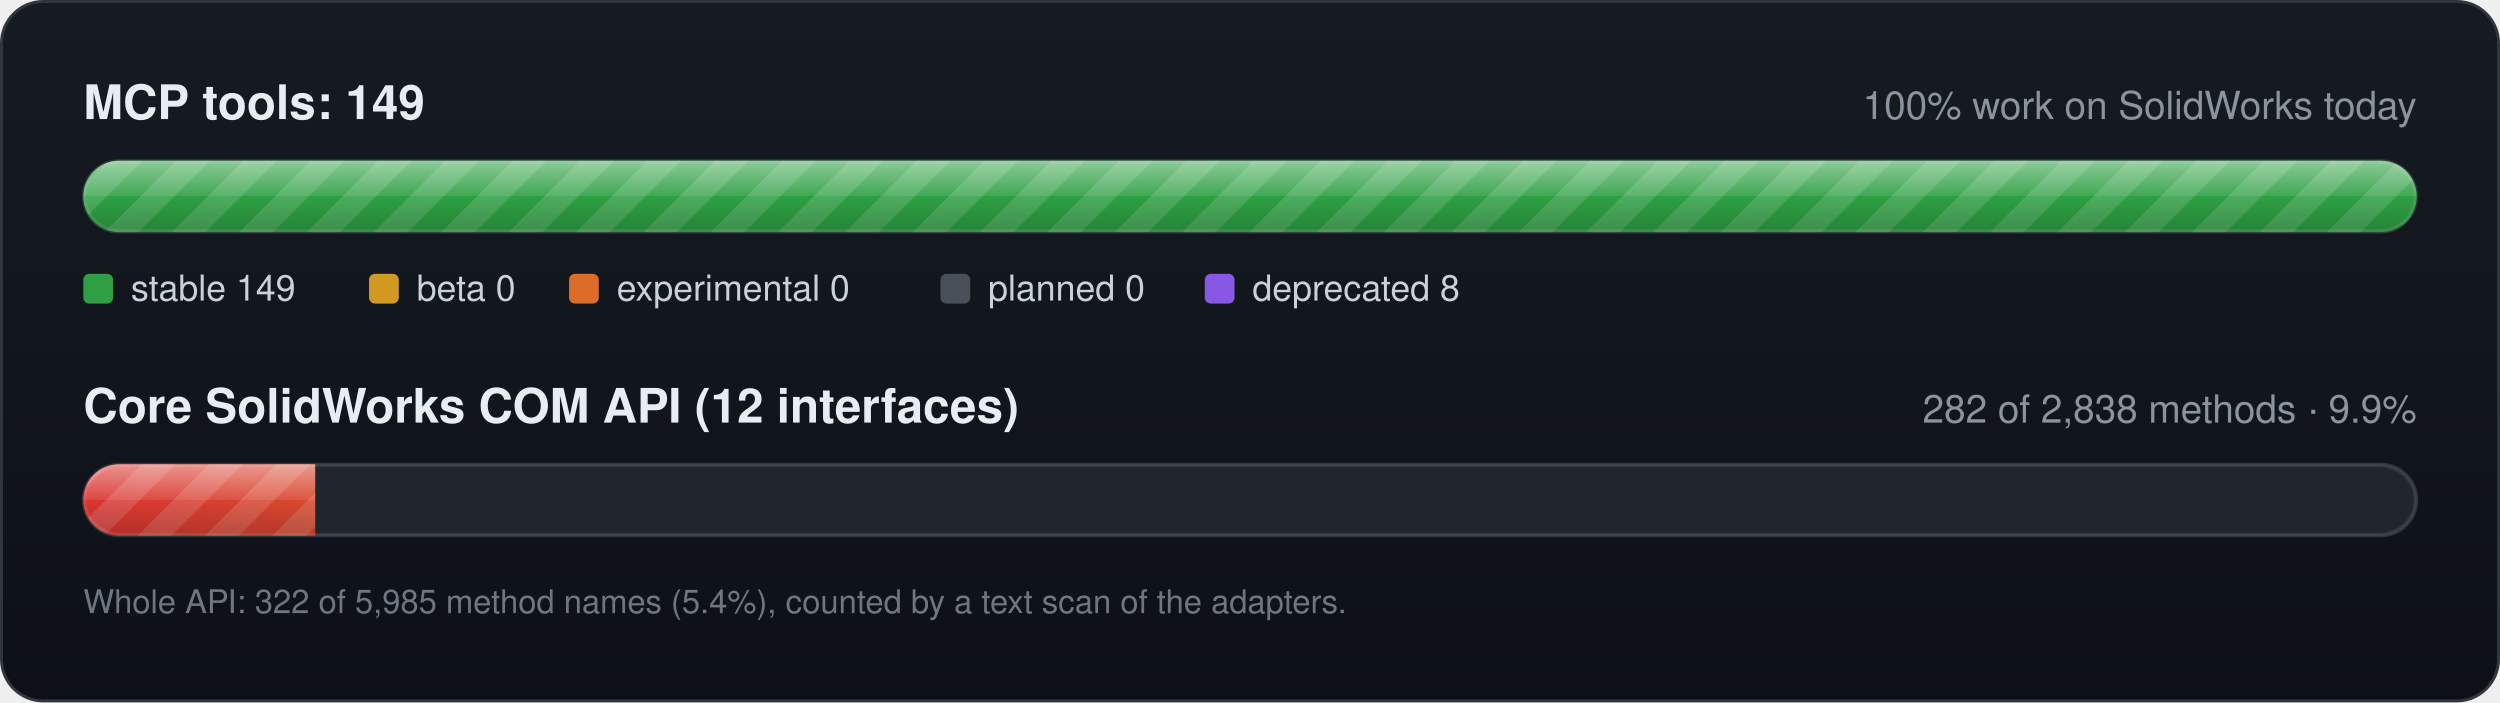
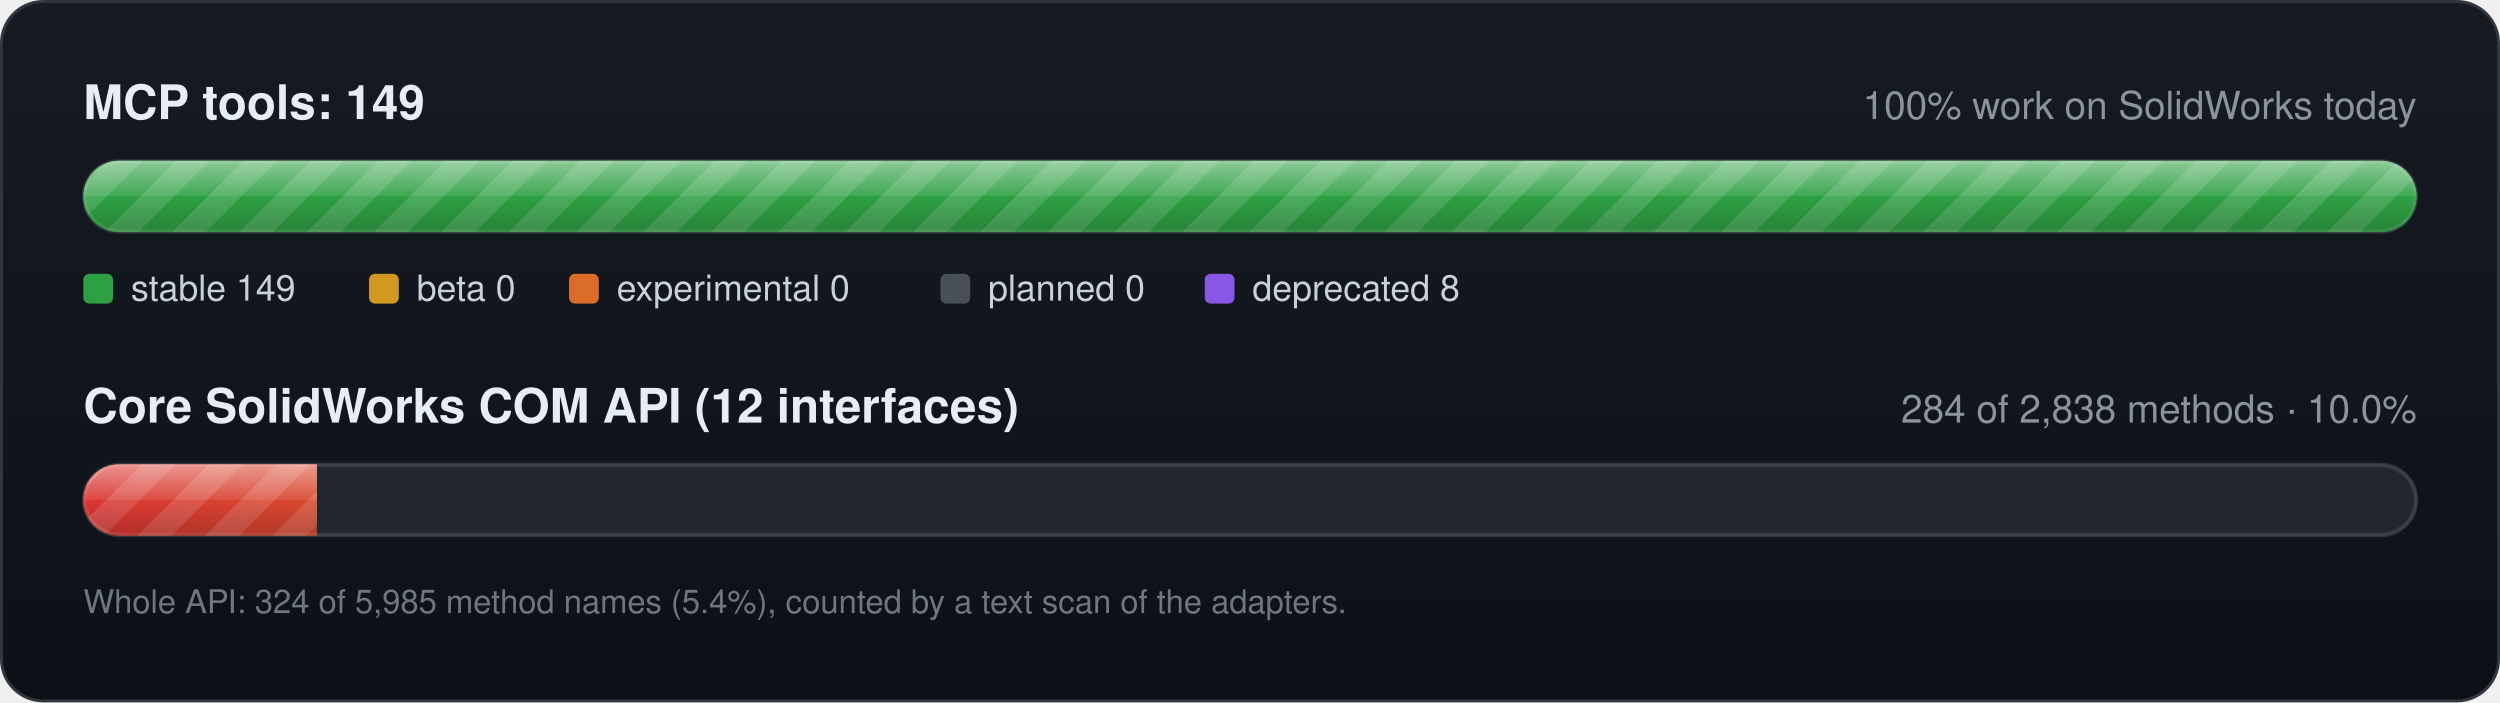
<svg xmlns="http://www.w3.org/2000/svg" width="840" height="236" viewBox="0 0 840 236" role="img" aria-label="Project progress">
  <defs>
    <linearGradient id="panel" x1="0" y1="0" x2="0" y2="1">
      <stop offset="0" stop-color="#161b22" />
      <stop offset="1" stop-color="#0d1117" />
    </linearGradient>
    <linearGradient id="gloss" x1="0" y1="0" x2="0" y2="1">
      <stop offset="0" stop-color="#fff" stop-opacity=".45" />
      <stop offset=".5" stop-color="#fff" stop-opacity=".08" />
      <stop offset=".5" stop-color="#000" stop-opacity="0" />
      <stop offset="1" stop-color="#000" stop-opacity=".18" />
    </linearGradient>
    <linearGradient id="heat" gradientUnits="userSpaceOnUse" x1="28" y1="0" x2="812" y2="0">
      <stop offset="0" stop-color="#da3633" />
      <stop offset=".5" stop-color="#d29922" />
      <stop offset="1" stop-color="#2ea043" />
    </linearGradient>
    <pattern id="stripes" width="16" height="16" patternUnits="userSpaceOnUse" patternTransform="rotate(45)">
      <rect width="8" height="16" fill="#fff" fill-opacity=".14" />
      <animateTransform attributeName="patternTransform" type="translate" additive="sum" from="0 0" to="16 0" dur="1.6s" repeatCount="indefinite" />
    </pattern>
    <clipPath id="track-tools">
      <rect x="28" y="54" width="784" height="24" rx="12.0" />
    </clipPath>
    <clipPath id="track-com">
      <rect x="28" y="156" width="784" height="24" rx="12.0" />
    </clipPath>
  </defs>
  <rect x=".5" y=".5" width="839" height="235" rx="14" fill="url(#panel)" stroke="#30363d" />
  <text x="28" y="40" font-family="-apple-system,'Segoe UI',Helvetica,Arial,sans-serif" font-size="16" fill="#e6edf3" font-weight="600" text-anchor="start">MCP tools: 149</text>
  <text x="812" y="40" font-family="-apple-system,'Segoe UI',Helvetica,Arial,sans-serif" font-size="13" fill="#8b949e" font-weight="400" text-anchor="end">100% work on SolidWorks today</text>
  <rect x="28" y="54" width="784" height="24" rx="12.0" fill="#21262d" stroke="#30363d" />
  <g clip-path="url(#track-tools)">
    <rect x="28.0" y="54" width="784.0" height="24" fill="#2ea043" />
    <rect x="812.0" y="54" width="0.0" height="24" fill="#d29922" />
    <rect x="812.0" y="54" width="0.0" height="24" fill="#db6d28" />
    <rect x="28" y="54" width="784.0" height="24" fill="url(#stripes)" />
    <rect x="28" y="54" width="784.0" height="24" fill="url(#gloss)" />
  </g>
  <rect x="28.5" y="54.5" width="783" height="23" rx="12.0" fill="none" stroke="#fff" stroke-opacity=".08" />
  <rect x="28" y="92" width="10" height="10" rx="2" fill="#2ea043" />
  <text x="44" y="101" font-family="-apple-system,'Segoe UI',Helvetica,Arial,sans-serif" font-size="12" fill="#c9d1d9" font-weight="400" text-anchor="start">stable 149</text>
  <rect x="124" y="92" width="10" height="10" rx="2" fill="#d29922" />
  <text x="140" y="101" font-family="-apple-system,'Segoe UI',Helvetica,Arial,sans-serif" font-size="12" fill="#c9d1d9" font-weight="400" text-anchor="start">beta 0</text>
  <rect x="191.2" y="92" width="10" height="10" rx="2" fill="#db6d28" />
  <text x="207.2" y="101" font-family="-apple-system,'Segoe UI',Helvetica,Arial,sans-serif" font-size="12" fill="#c9d1d9" font-weight="400" text-anchor="start">experimental 0</text>
  <rect x="316" y="92" width="10" height="10" rx="2" fill="#484f58" />
  <text x="332" y="101" font-family="-apple-system,'Segoe UI',Helvetica,Arial,sans-serif" font-size="12" fill="#c9d1d9" font-weight="400" text-anchor="start">planned 0</text>
  <rect x="404.8" y="92" width="10" height="10" rx="2" fill="#8957e5" />
  <text x="420.8" y="101" font-family="-apple-system,'Segoe UI',Helvetica,Arial,sans-serif" font-size="12" fill="#c9d1d9" font-weight="400" text-anchor="start">deprecated 8</text>
  <text x="28" y="142" font-family="-apple-system,'Segoe UI',Helvetica,Arial,sans-serif" font-size="16" fill="#e6edf3" font-weight="600" text-anchor="start">Core SolidWorks COM API (12 interfaces)</text>
-   <text x="812" y="142" font-family="-apple-system,'Segoe UI',Helvetica,Arial,sans-serif" font-size="13" fill="#8b949e" font-weight="400" text-anchor="end">282 of 2,838 methods · 9.9%</text>
+   <text x="812" y="142" font-family="-apple-system,'Segoe UI',Helvetica,Arial,sans-serif" font-size="13" fill="#8b949e" font-weight="400" text-anchor="end">284 of 2,838 methods · 10.0%</text>
  <rect x="28" y="156" width="784" height="24" rx="12.0" fill="#21262d" stroke="#30363d" />
  <g clip-path="url(#track-com)">
-     <rect x="28.0" y="156" width="77.9" height="24" fill="url(#heat)" />
-     <rect x="28" y="156" width="77.9" height="24" fill="url(#stripes)" />
-     <rect x="28" y="156" width="77.9" height="24" fill="url(#gloss)" />
+     <rect x="28.0" y="156" width="78.5" height="24" fill="url(#heat)" />
+     <rect x="28" y="156" width="78.5" height="24" fill="url(#stripes)" />
+     <rect x="28" y="156" width="78.5" height="24" fill="url(#gloss)" />
  </g>
  <rect x="28.5" y="156.5" width="783" height="23" rx="12.0" fill="none" stroke="#fff" stroke-opacity=".08" />
-   <text x="28" y="206" font-family="-apple-system,'Segoe UI',Helvetica,Arial,sans-serif" font-size="11" fill="#6e7681" font-weight="400" text-anchor="start">Whole API: 322 of 5,985 method names (5.4%), counted by a text scan of the adapters.</text>
+   <text x="28" y="206" font-family="-apple-system,'Segoe UI',Helvetica,Arial,sans-serif" font-size="11" fill="#6e7681" font-weight="400" text-anchor="start">Whole API: 324 of 5,985 method names (5.4%), counted by a text scan of the adapters.</text>
</svg>
